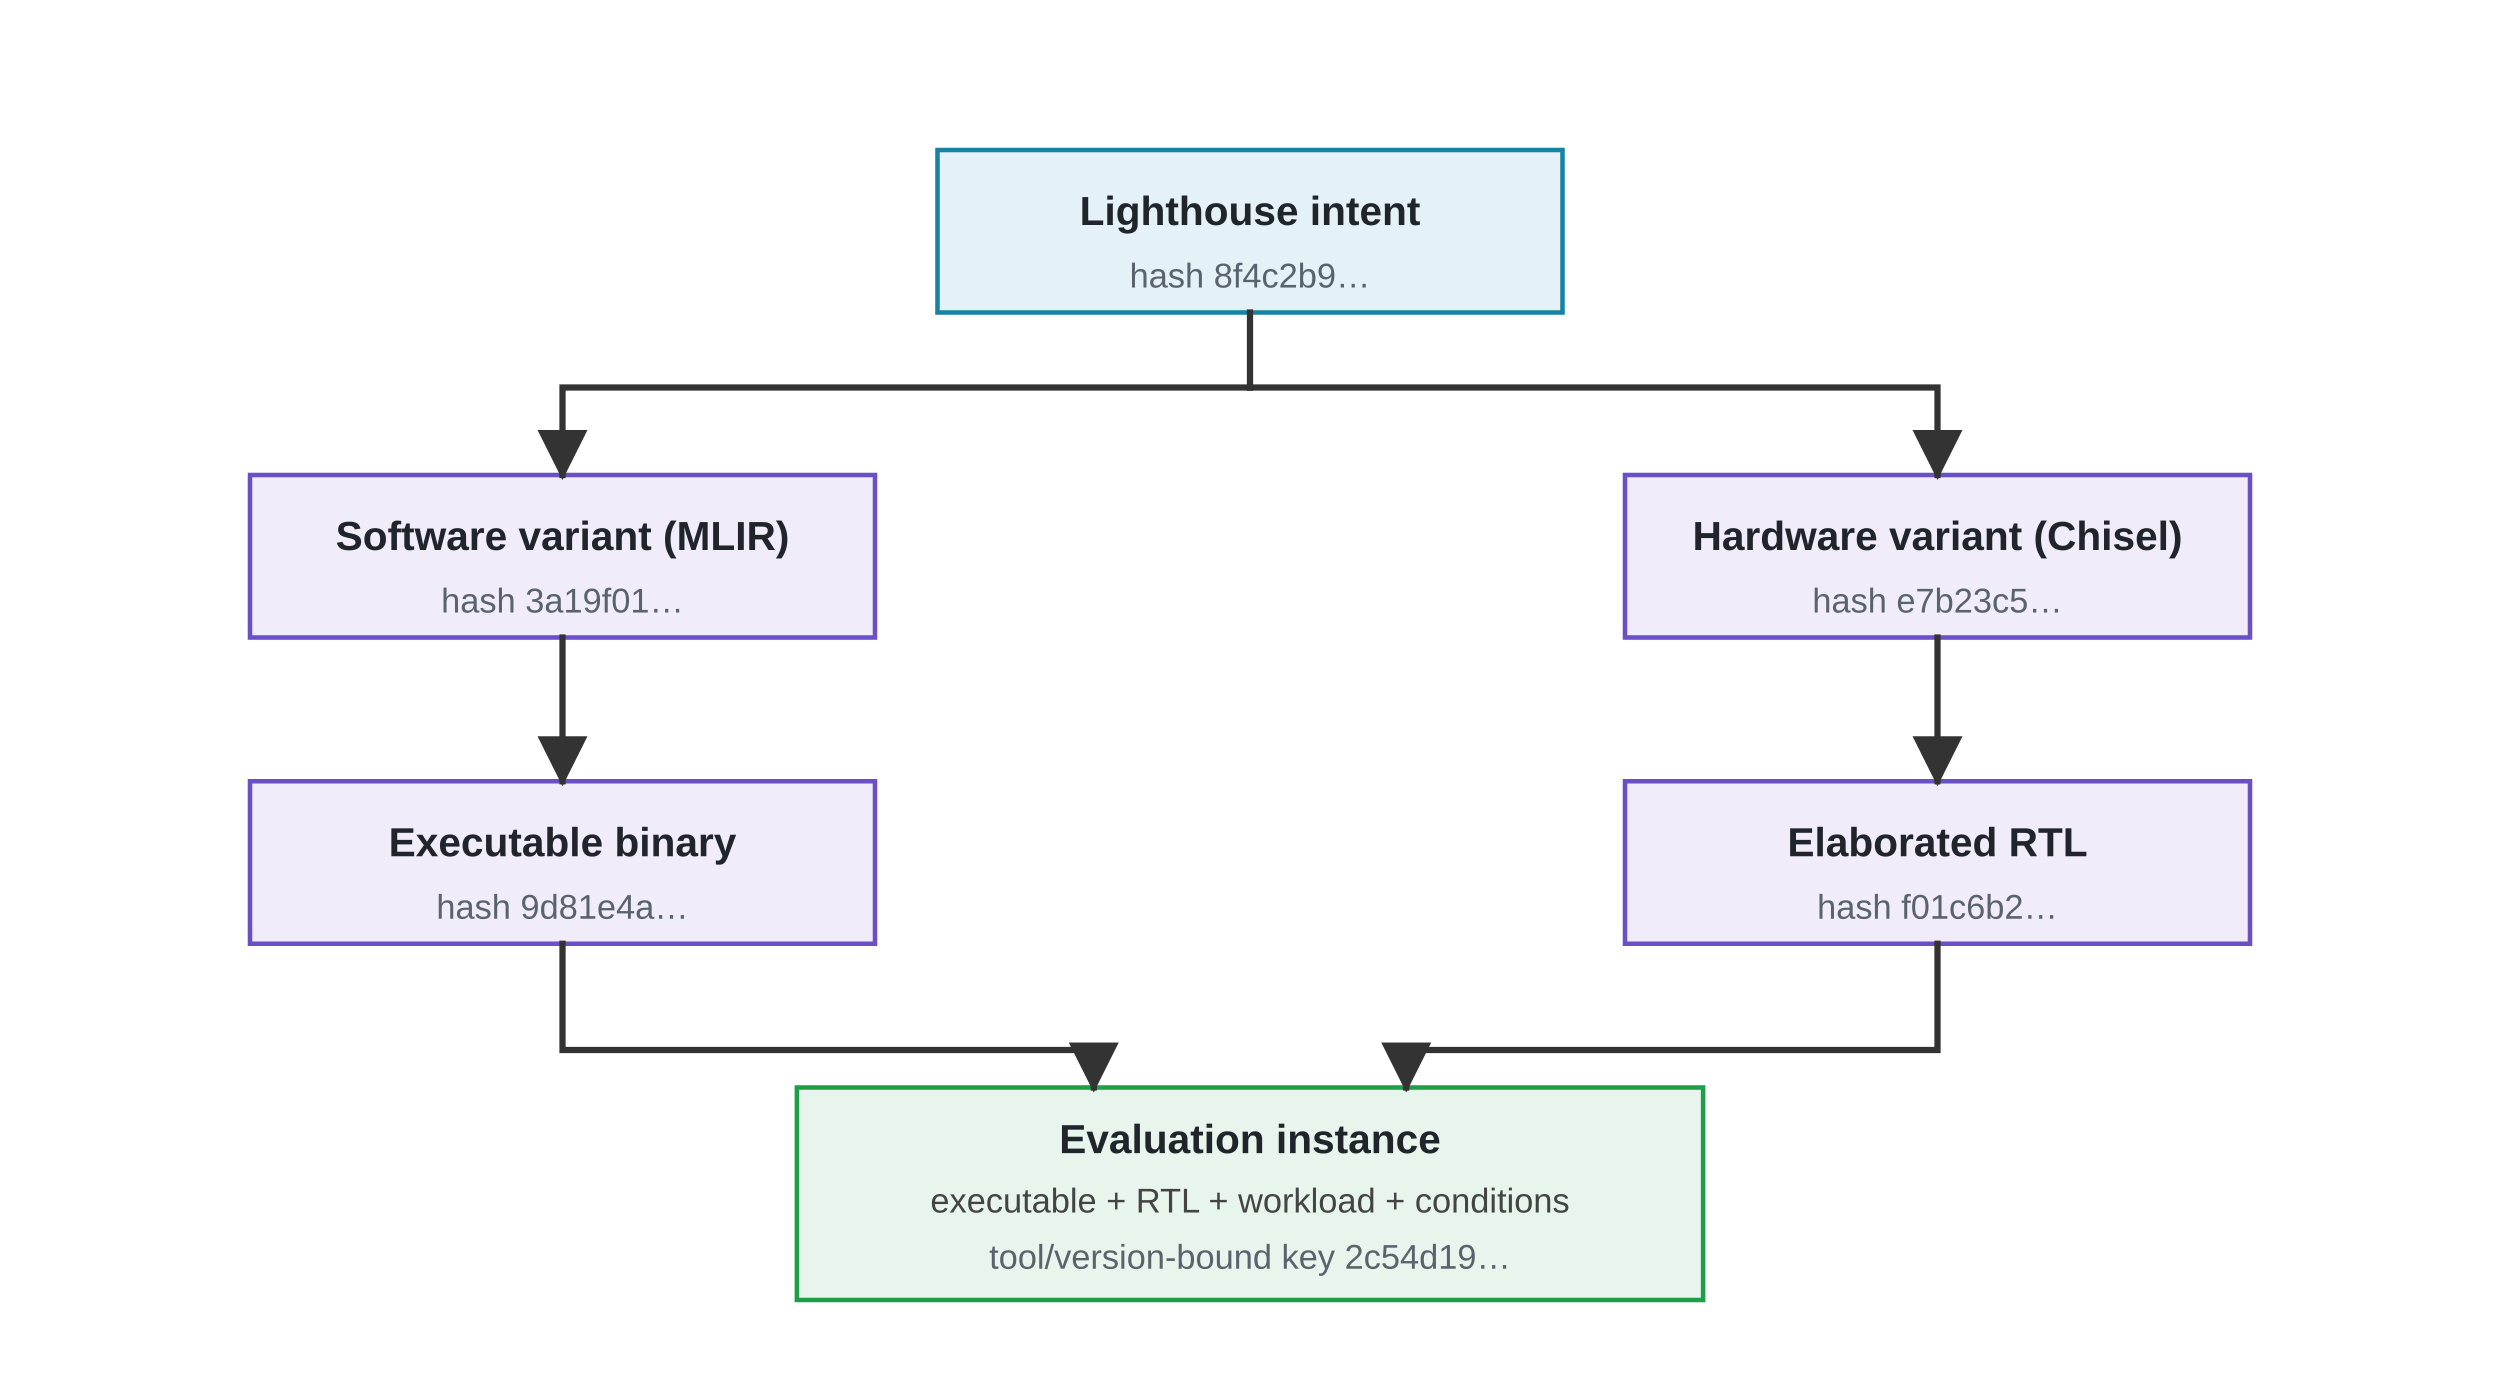
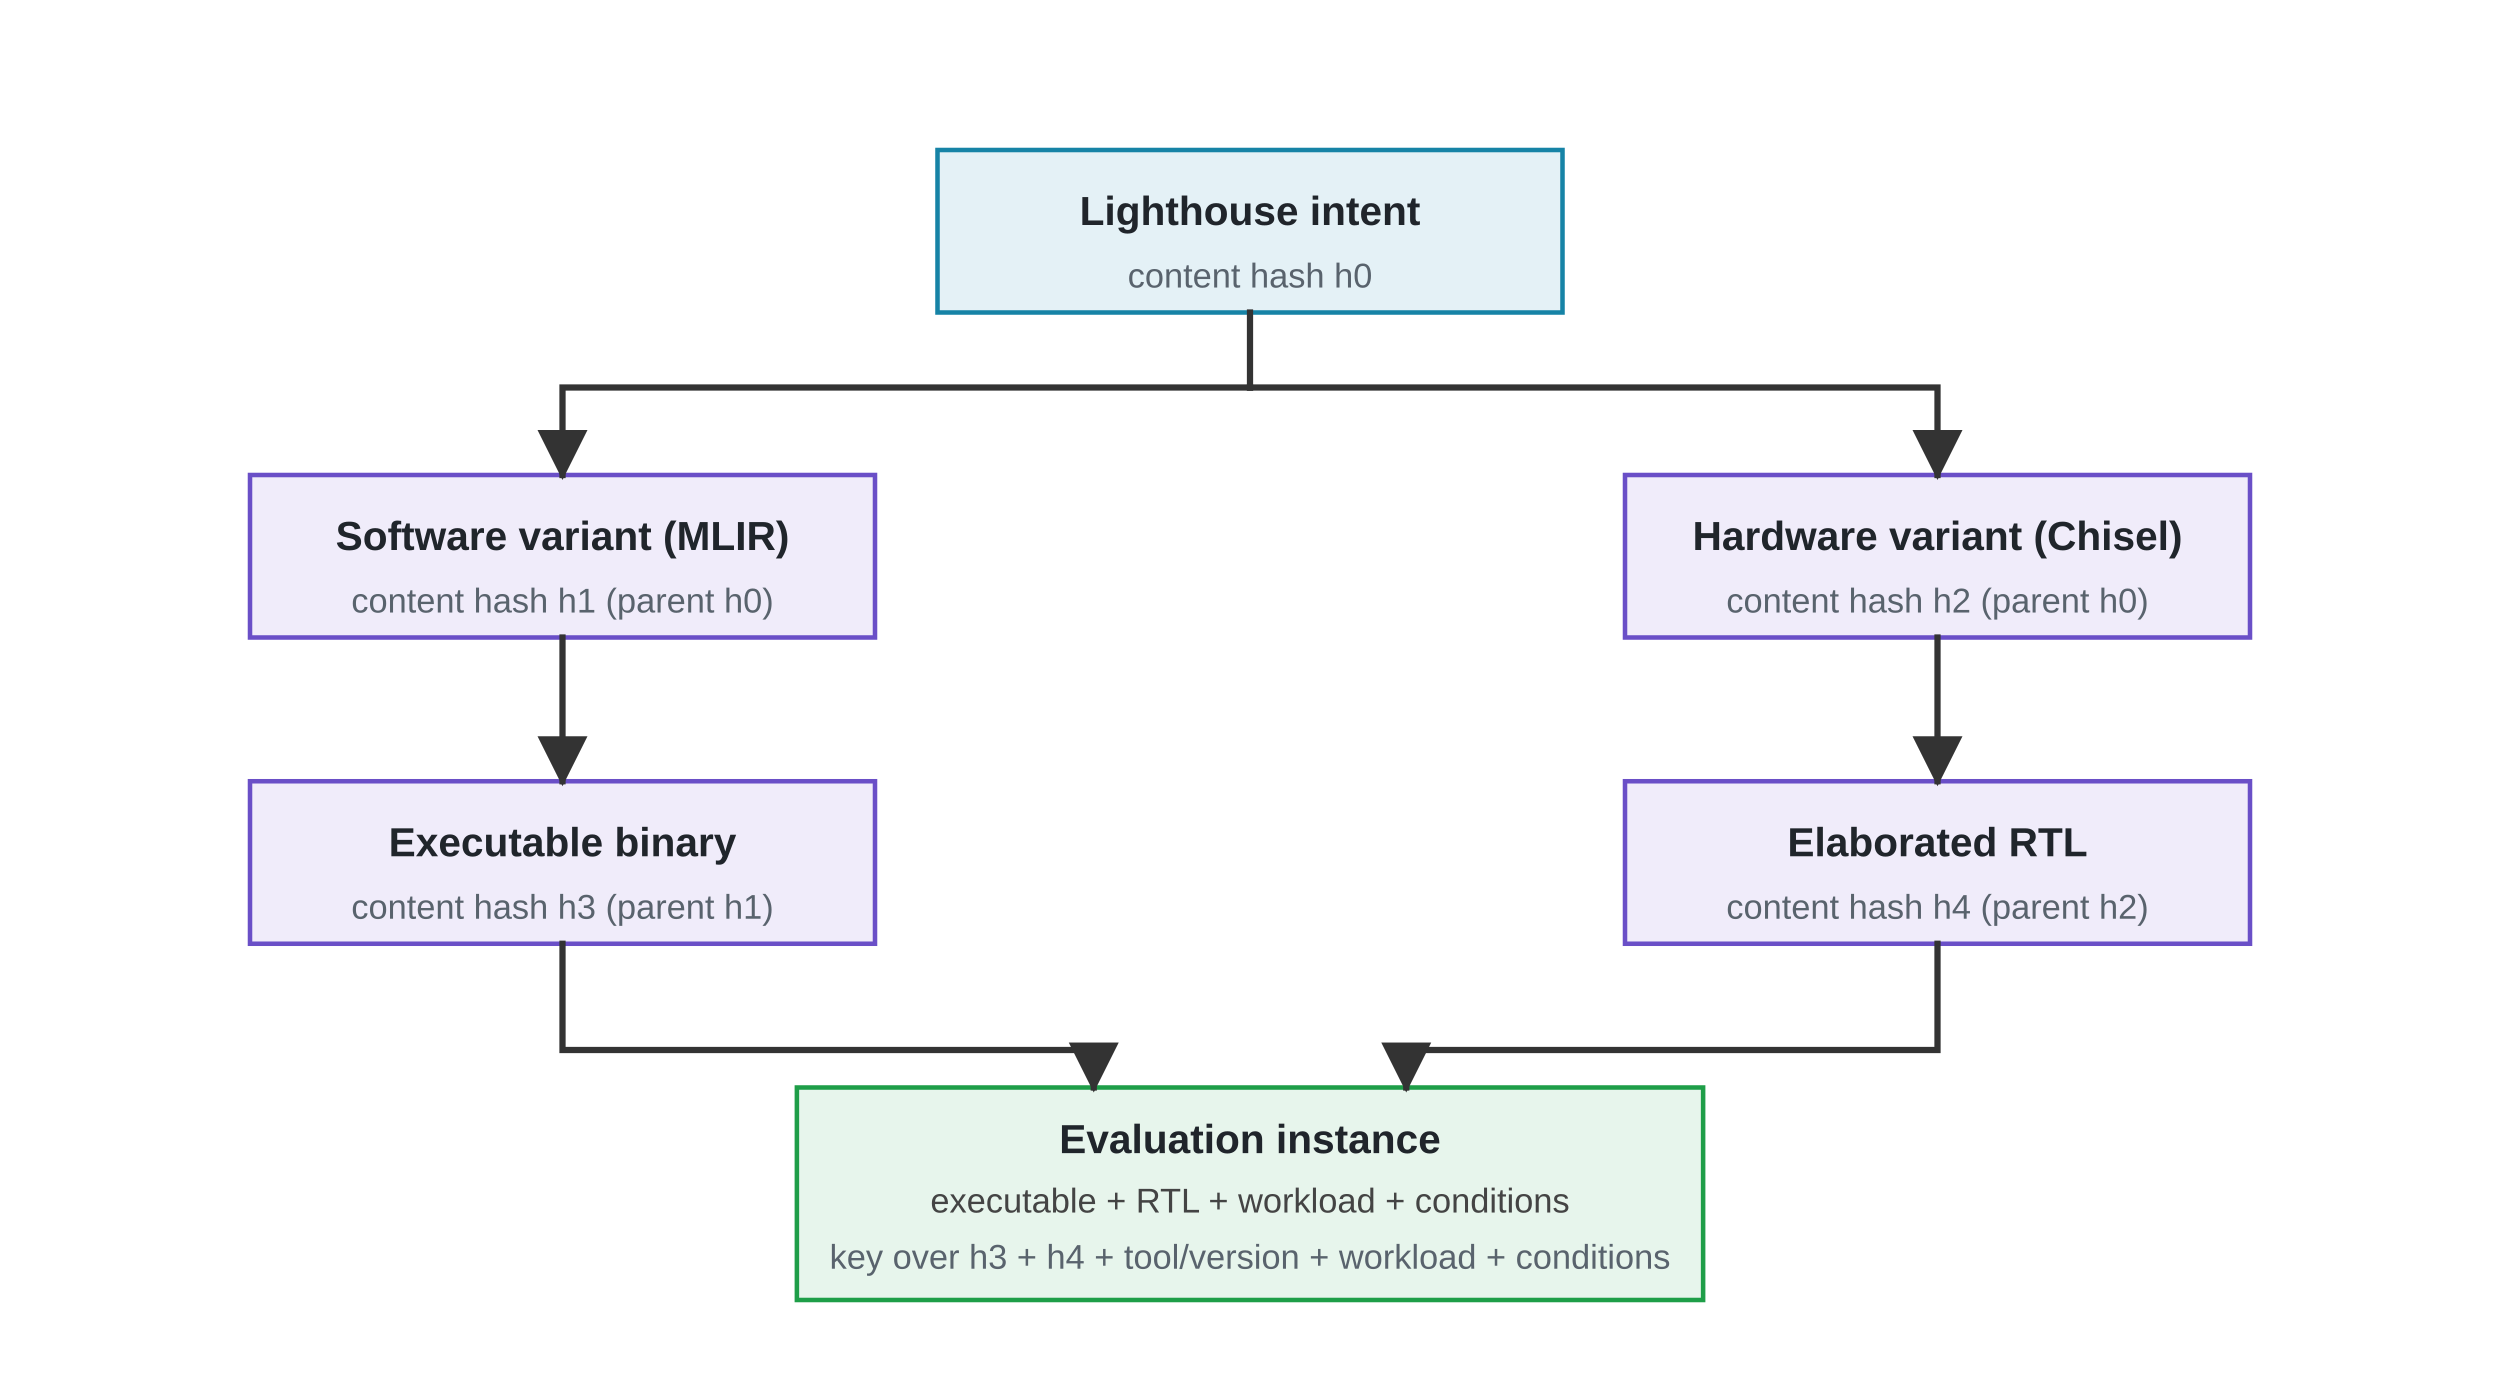
<svg xmlns="http://www.w3.org/2000/svg" viewBox="0 0 800 440" role="img" aria-labelledby="lineage-title lineage-desc">
  <defs>
    <marker id="arrow-dark" viewBox="0 0 10 10" refX="9" refY="5" markerWidth="8" markerHeight="8" orient="auto">
      <path d="M 0 0 L 10 5 L 0 10 z" fill="#333333" />
    </marker>
    <style>
      .font { font-family: Arial, Helvetica, sans-serif; }
      .box-title { font-size: 13px; font-weight: 700; fill: #20252B; }
      .hash { font-size: 11px; fill: #59636D; }
      .eval-sub { font-size: 11px; fill: #444444; }
      .violet { fill: #F0ECFA; stroke: #6A4FC7; stroke-width: 1.45; }
      .teal   { fill: #E4F1F6; stroke: #1683A6; stroke-width: 1.45; }
      .amber  { fill: #FBF0DE; stroke: #E68A17; stroke-width: 1.45; }
      .green  { fill: #E7F5EC; stroke: #1E9E48; stroke-width: 1.45; }
      .flow { fill: none; stroke: #333333; stroke-width: 2; stroke-linecap: square; stroke-linejoin: miter; marker-end: url(#arrow-dark); }
      .stem { fill: none; stroke: #333333; stroke-width: 2; stroke-linecap: square; }
    </style>
  </defs>
  <rect width="800" height="440" fill="#FFFFFF" />
  <g class="font">
    <rect class="teal" x="300" y="48" width="200" height="52" />
    <text class="box-title" x="400" y="72" text-anchor="middle">Lighthouse intent</text>
-     <text class="hash" x="400" y="92" text-anchor="middle">hash 8f4c2b9…</text>
+     <text class="hash" x="400" y="92" text-anchor="middle">content hash h0</text>
    <rect class="violet" x="80" y="152" width="200" height="52" />
    <text class="box-title" x="180" y="176" text-anchor="middle">Software variant (MLIR)</text>
-     <text class="hash" x="180" y="196" text-anchor="middle">hash 3a19f01…</text>
+     <text class="hash" x="180" y="196" text-anchor="middle">content hash h1 (parent h0)</text>
    <rect class="violet" x="520" y="152" width="200" height="52" />
    <text class="box-title" x="620" y="176" text-anchor="middle">Hardware variant (Chisel)</text>
-     <text class="hash" x="620" y="196" text-anchor="middle">hash e7b23c5…</text>
+     <text class="hash" x="620" y="196" text-anchor="middle">content hash h2 (parent h0)</text>
    <rect class="violet" x="80" y="250" width="200" height="52" />
    <text class="box-title" x="180" y="274" text-anchor="middle">Executable binary</text>
-     <text class="hash" x="180" y="294" text-anchor="middle">hash 9d81e4a…</text>
+     <text class="hash" x="180" y="294" text-anchor="middle">content hash h3 (parent h1)</text>
    <rect class="violet" x="520" y="250" width="200" height="52" />
    <text class="box-title" x="620" y="274" text-anchor="middle">Elaborated RTL</text>
-     <text class="hash" x="620" y="294" text-anchor="middle">hash f01c6b2…</text>
+     <text class="hash" x="620" y="294" text-anchor="middle">content hash h4 (parent h2)</text>
    <rect class="green" x="255" y="348" width="290" height="68" />
    <text class="box-title" x="400" y="369" text-anchor="middle">Evaluation instance</text>
    <text class="eval-sub" x="400" y="388" text-anchor="middle">executable + RTL + workload + conditions</text>
-     <text class="hash" x="400" y="406" text-anchor="middle">tool/version-bound key 2c54d19…</text>
+     <text class="hash" x="400" y="406" text-anchor="middle">key over h3 + h4 + tool/version + workload + conditions</text>
    <path class="stem" d="M 400 100 V 124" />
    <path class="flow" d="M 400 124 H 180 V 152" />
    <path class="flow" d="M 400 124 H 620 V 152" />
    <path class="flow" d="M 180 204 V 250" />
    <path class="flow" d="M 620 204 V 250" />
    <path class="flow" d="M 180 302 V 336 H 350 V 348" />
    <path class="flow" d="M 620 302 V 336 H 450 V 348" />
  </g>
</svg>
